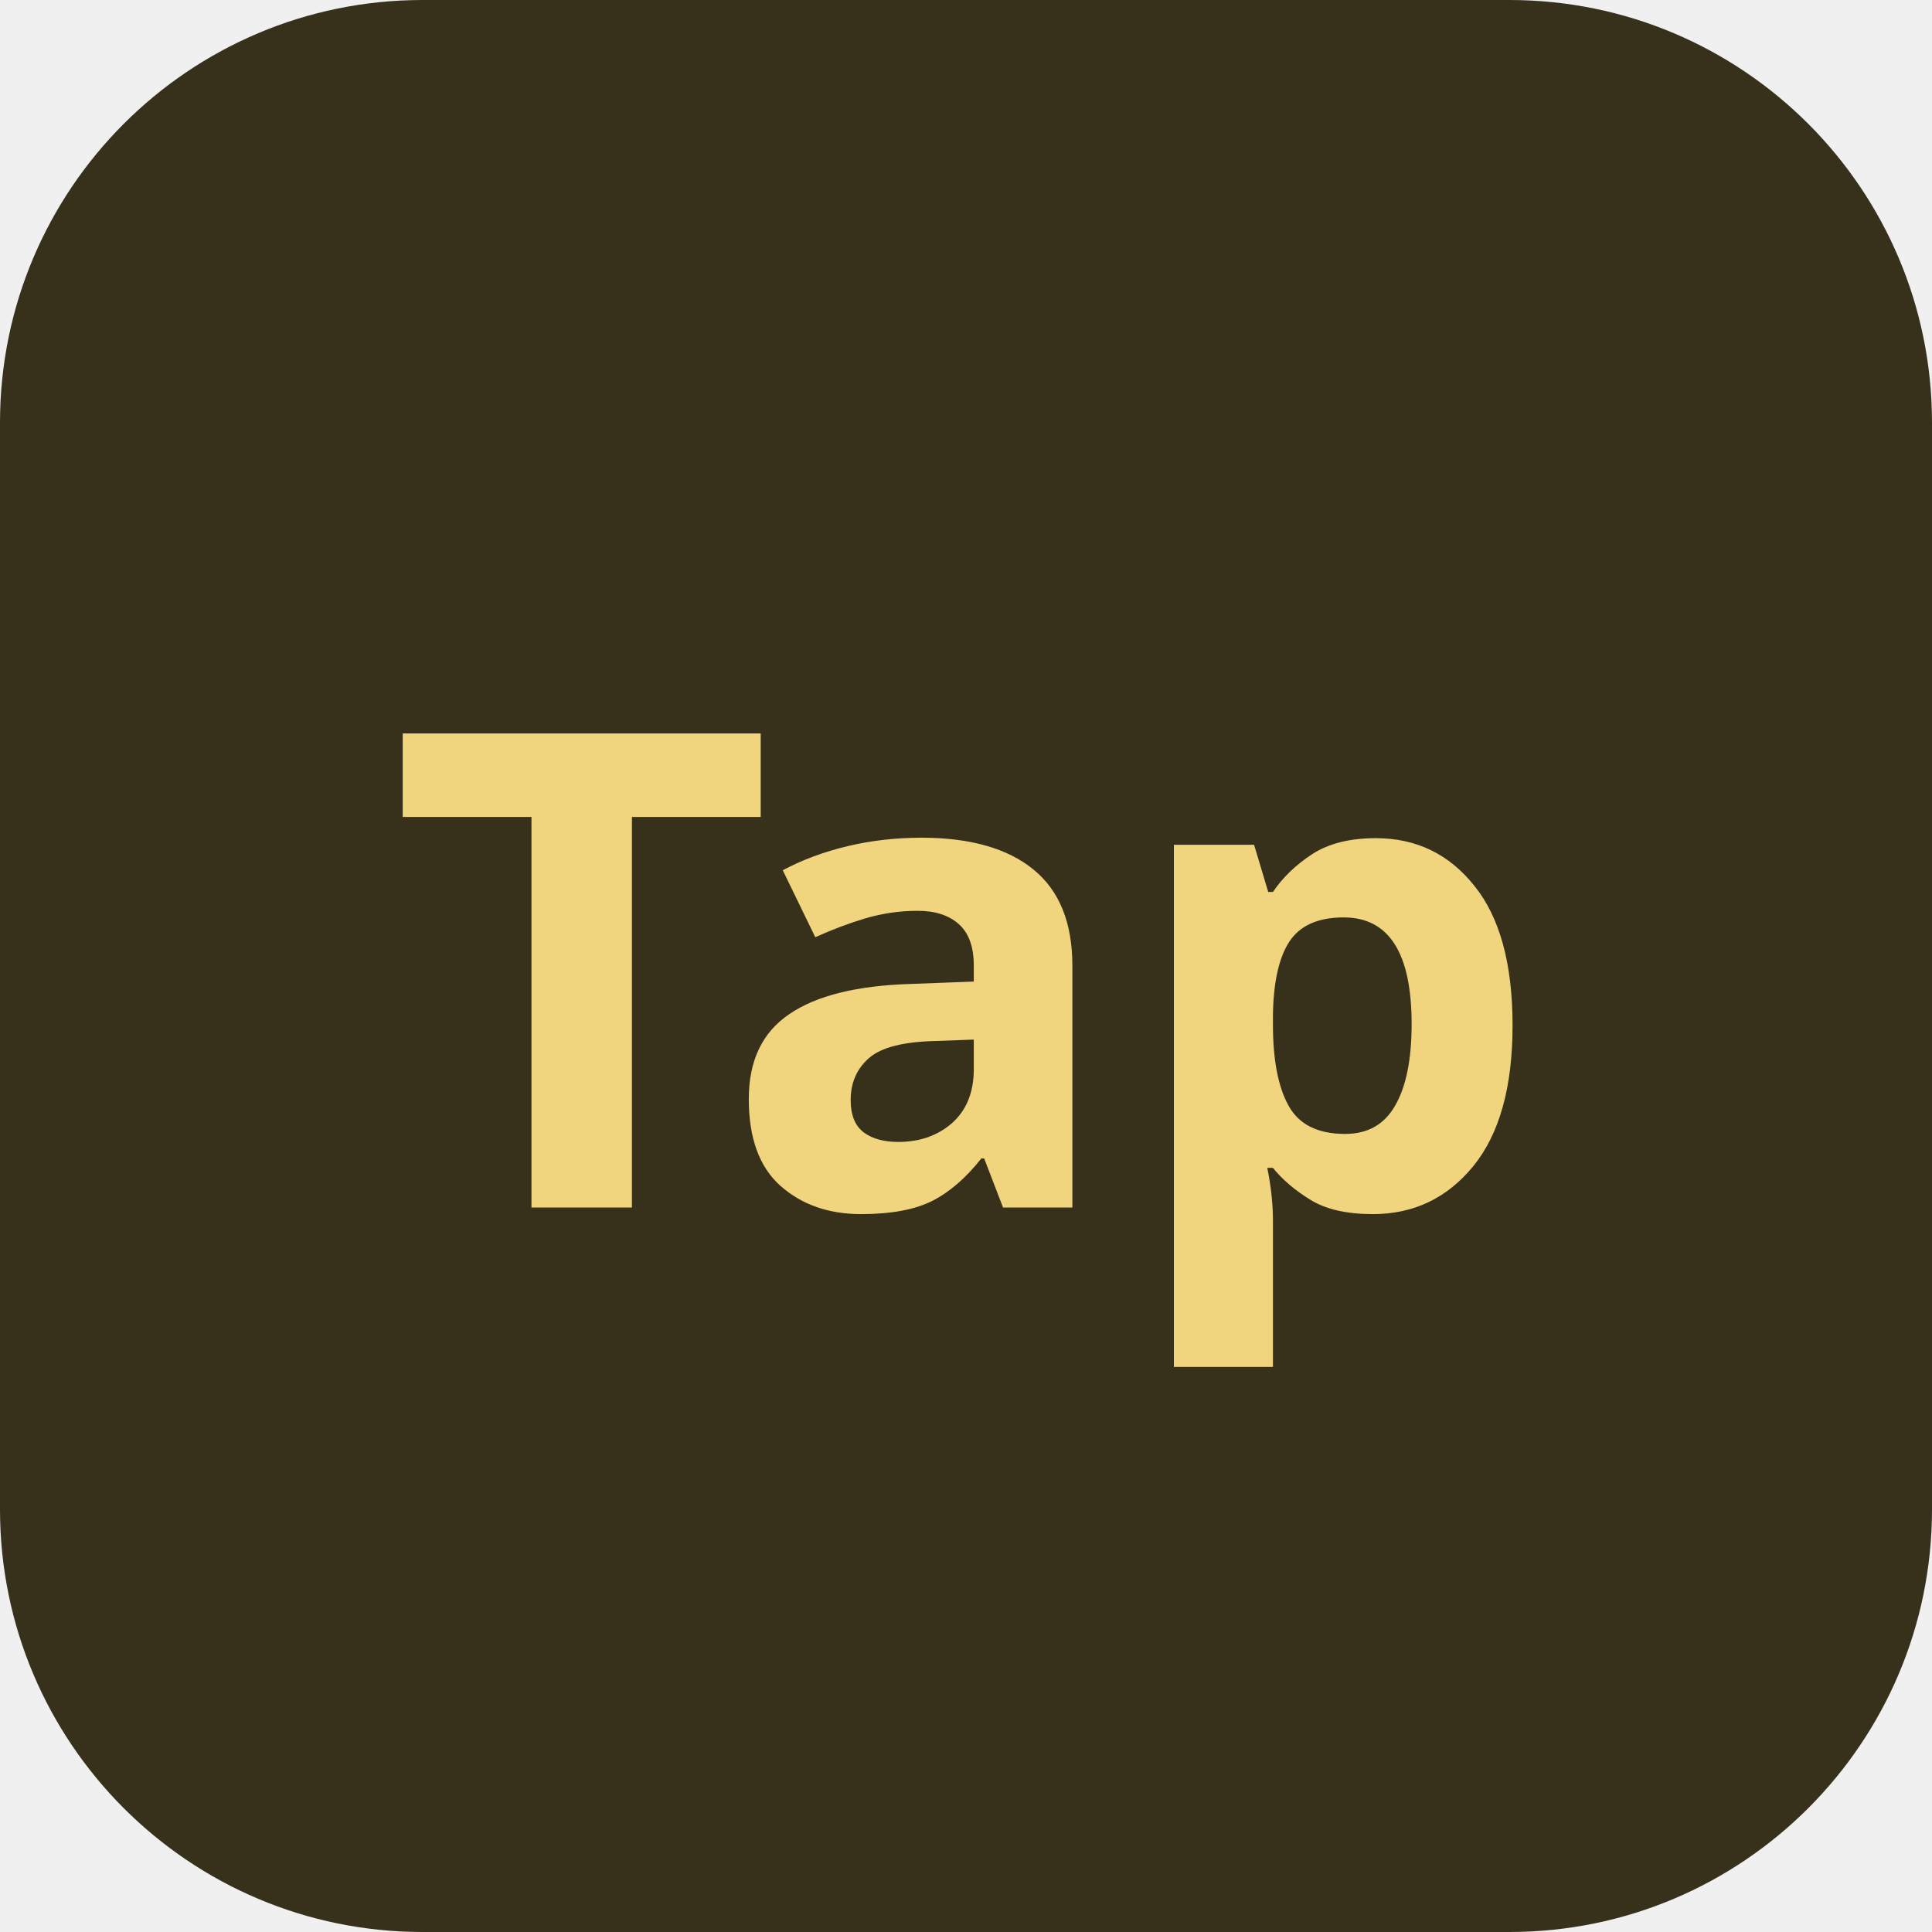
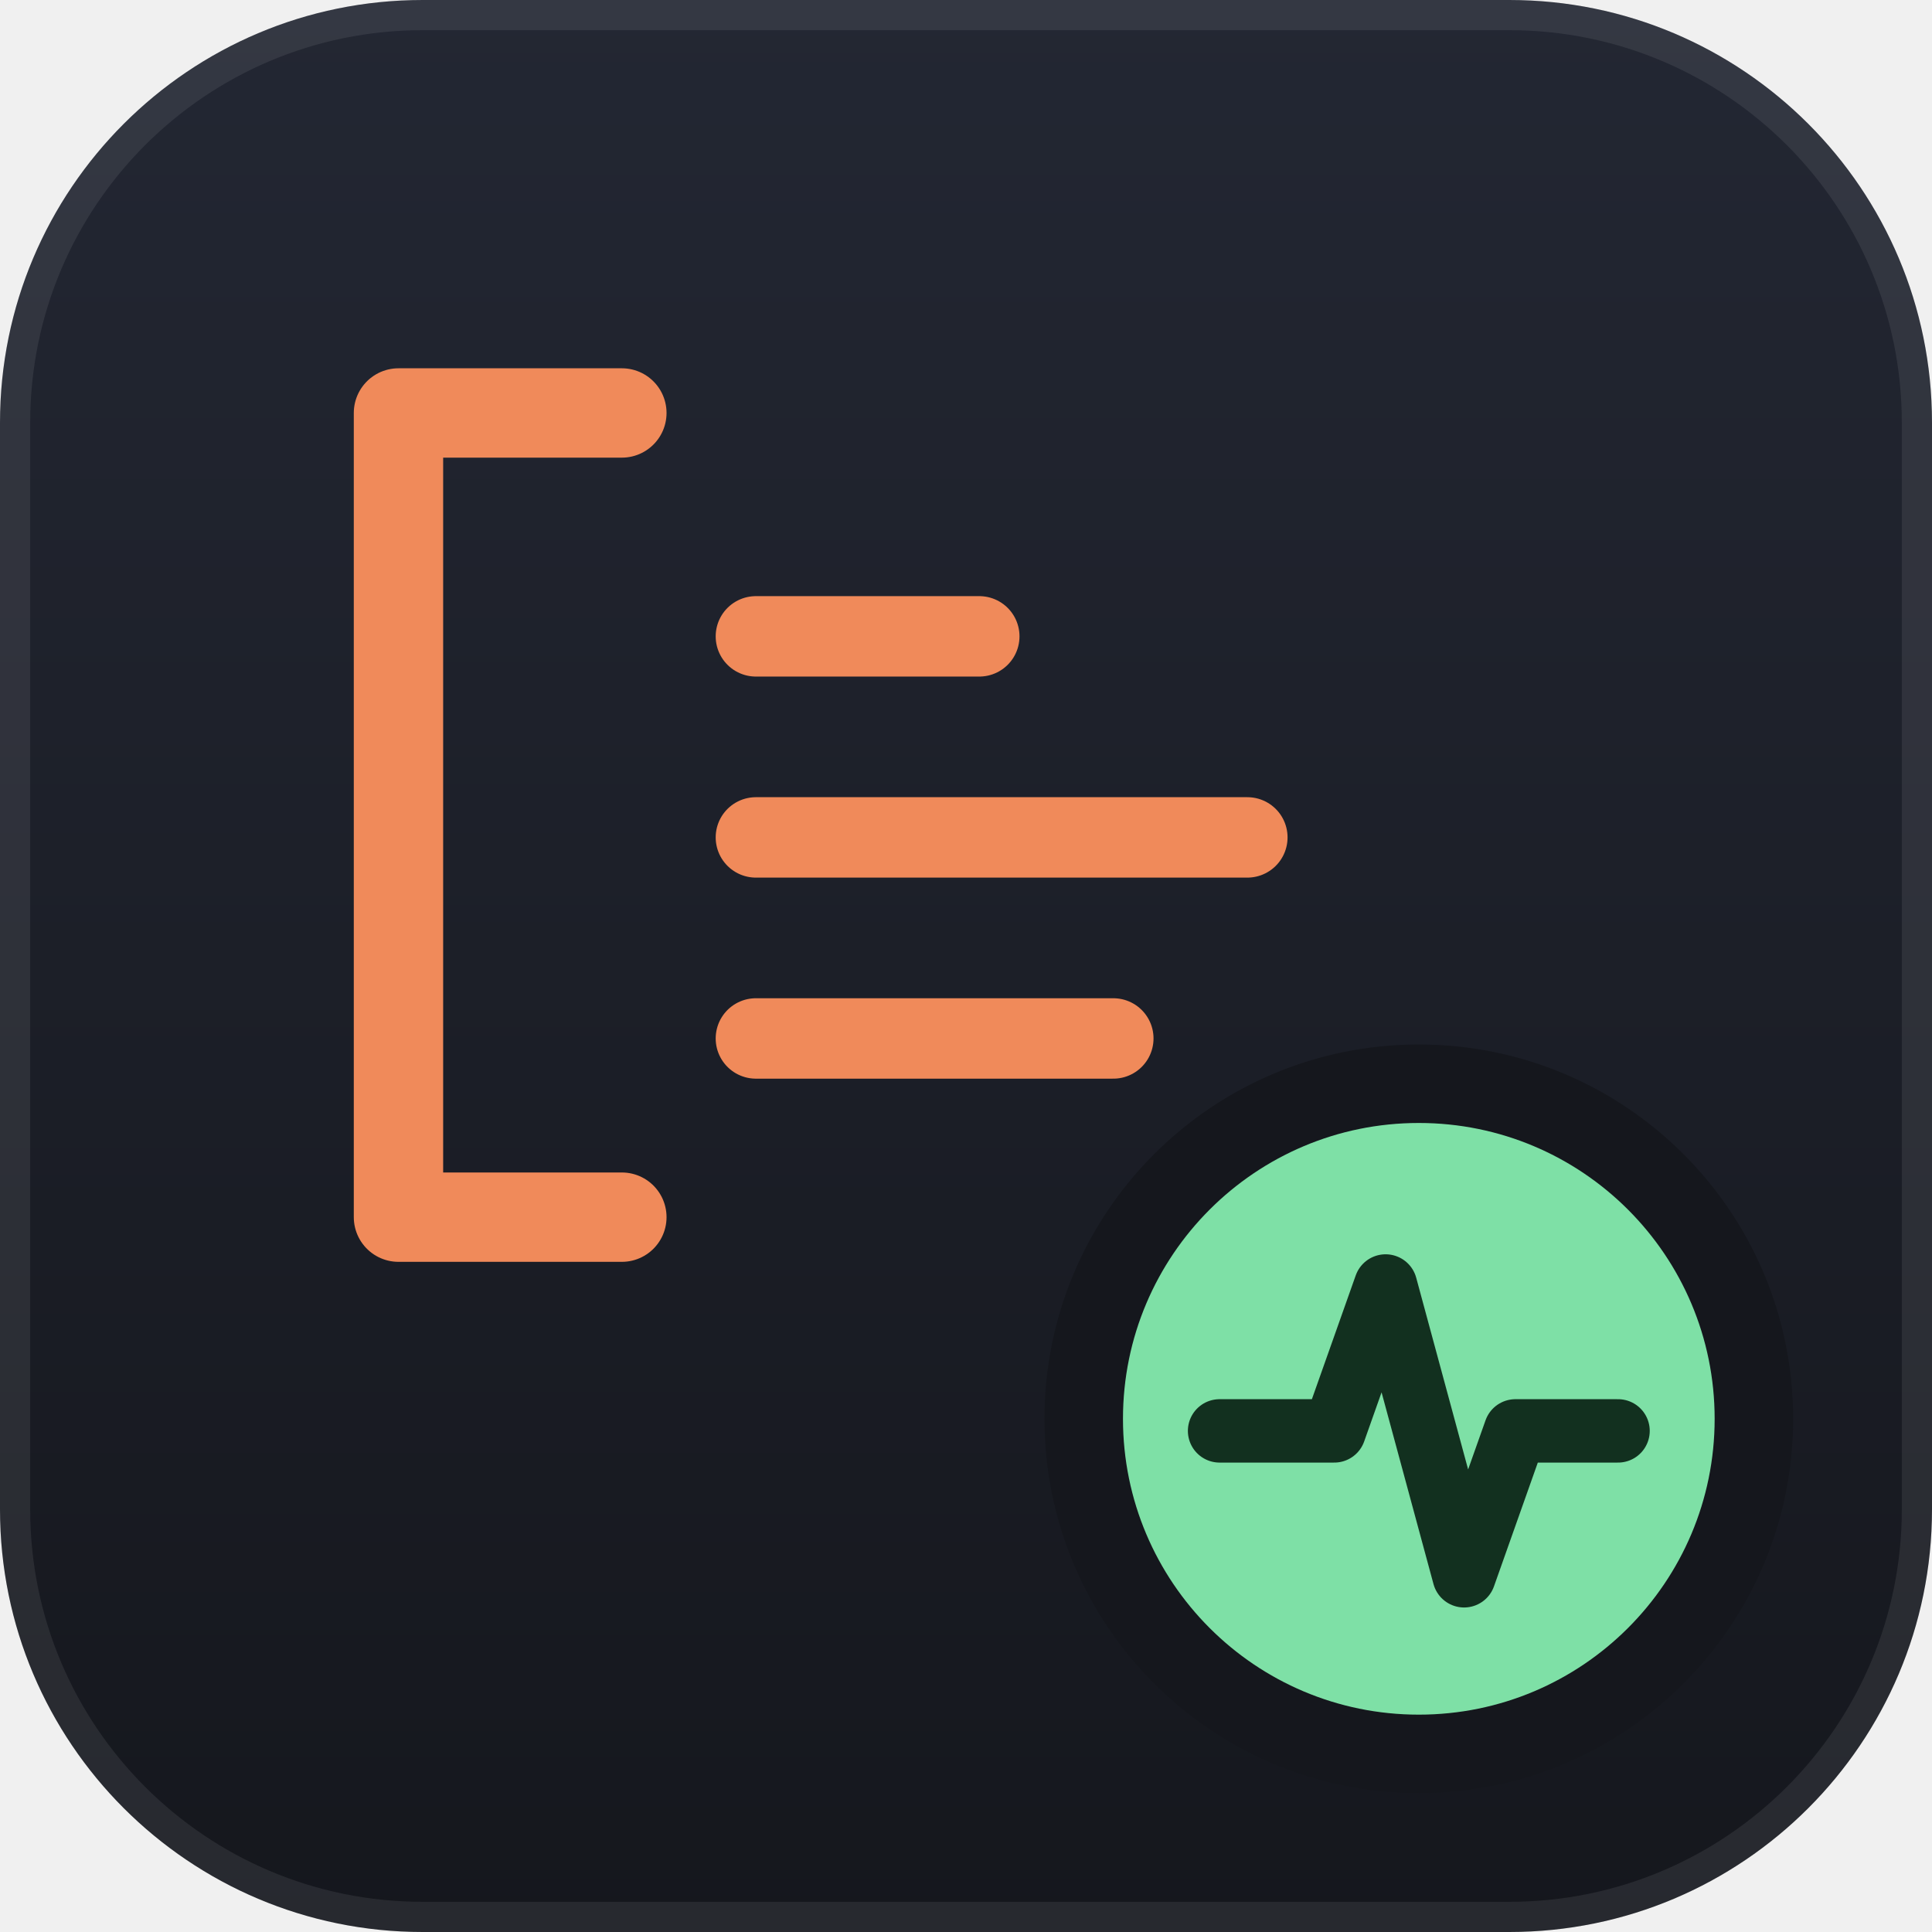
<svg xmlns="http://www.w3.org/2000/svg" viewBox="0 0 64 64">
-   <rect width="64" height="64" rx="14" fill="hsl(45 35% 16%)" />
-   <text x="32" y="40" font-family="sans-serif" font-size="22" font-weight="700" text-anchor="middle" fill="hsl(45 80% 72%)">Tap</text>
+   <defs>
+     <linearGradient id="bg" x1="0" y1="0" x2="0" y2="1">
+       <stop offset="0" stop-color="#232733" />
+       <stop offset="1" stop-color="#15171d" />
+     </linearGradient>
+   </defs>
+   <rect width="64" height="64" rx="14" fill="url(#bg)" />
+   <rect x=".5" y=".5" width="63" height="63" rx="13.5" fill="none" stroke="#fff" stroke-opacity=".08" />
+   <g transform="translate(-4 -5) translate(32 32) scale(.74) translate(-32 -32)">
+     <path d="M12 14H22M12 14V50M12 50H22" stroke="#f08a5a" stroke-width="4" stroke-linecap="round" fill="none" />
+     <g stroke="#f08a5a" stroke-width="3.6" stroke-linecap="round">
+       <path d="M28 24H38M28 33H50M28 42H44" />
+     </g>
+   </g>
+   <circle cx="47" cy="47" r="12.4" fill="#15171d" />
+   <circle cx="47" cy="47" r="9.8" fill="#7ee0a6" />
+   <path d="M40.4 47.4H44.2L45.9 42.6L48.5 52.2L50.2 47.4H53.6" fill="none" stroke="#12301f" stroke-width="2.1" stroke-linecap="round" stroke-linejoin="round" />
</svg>
